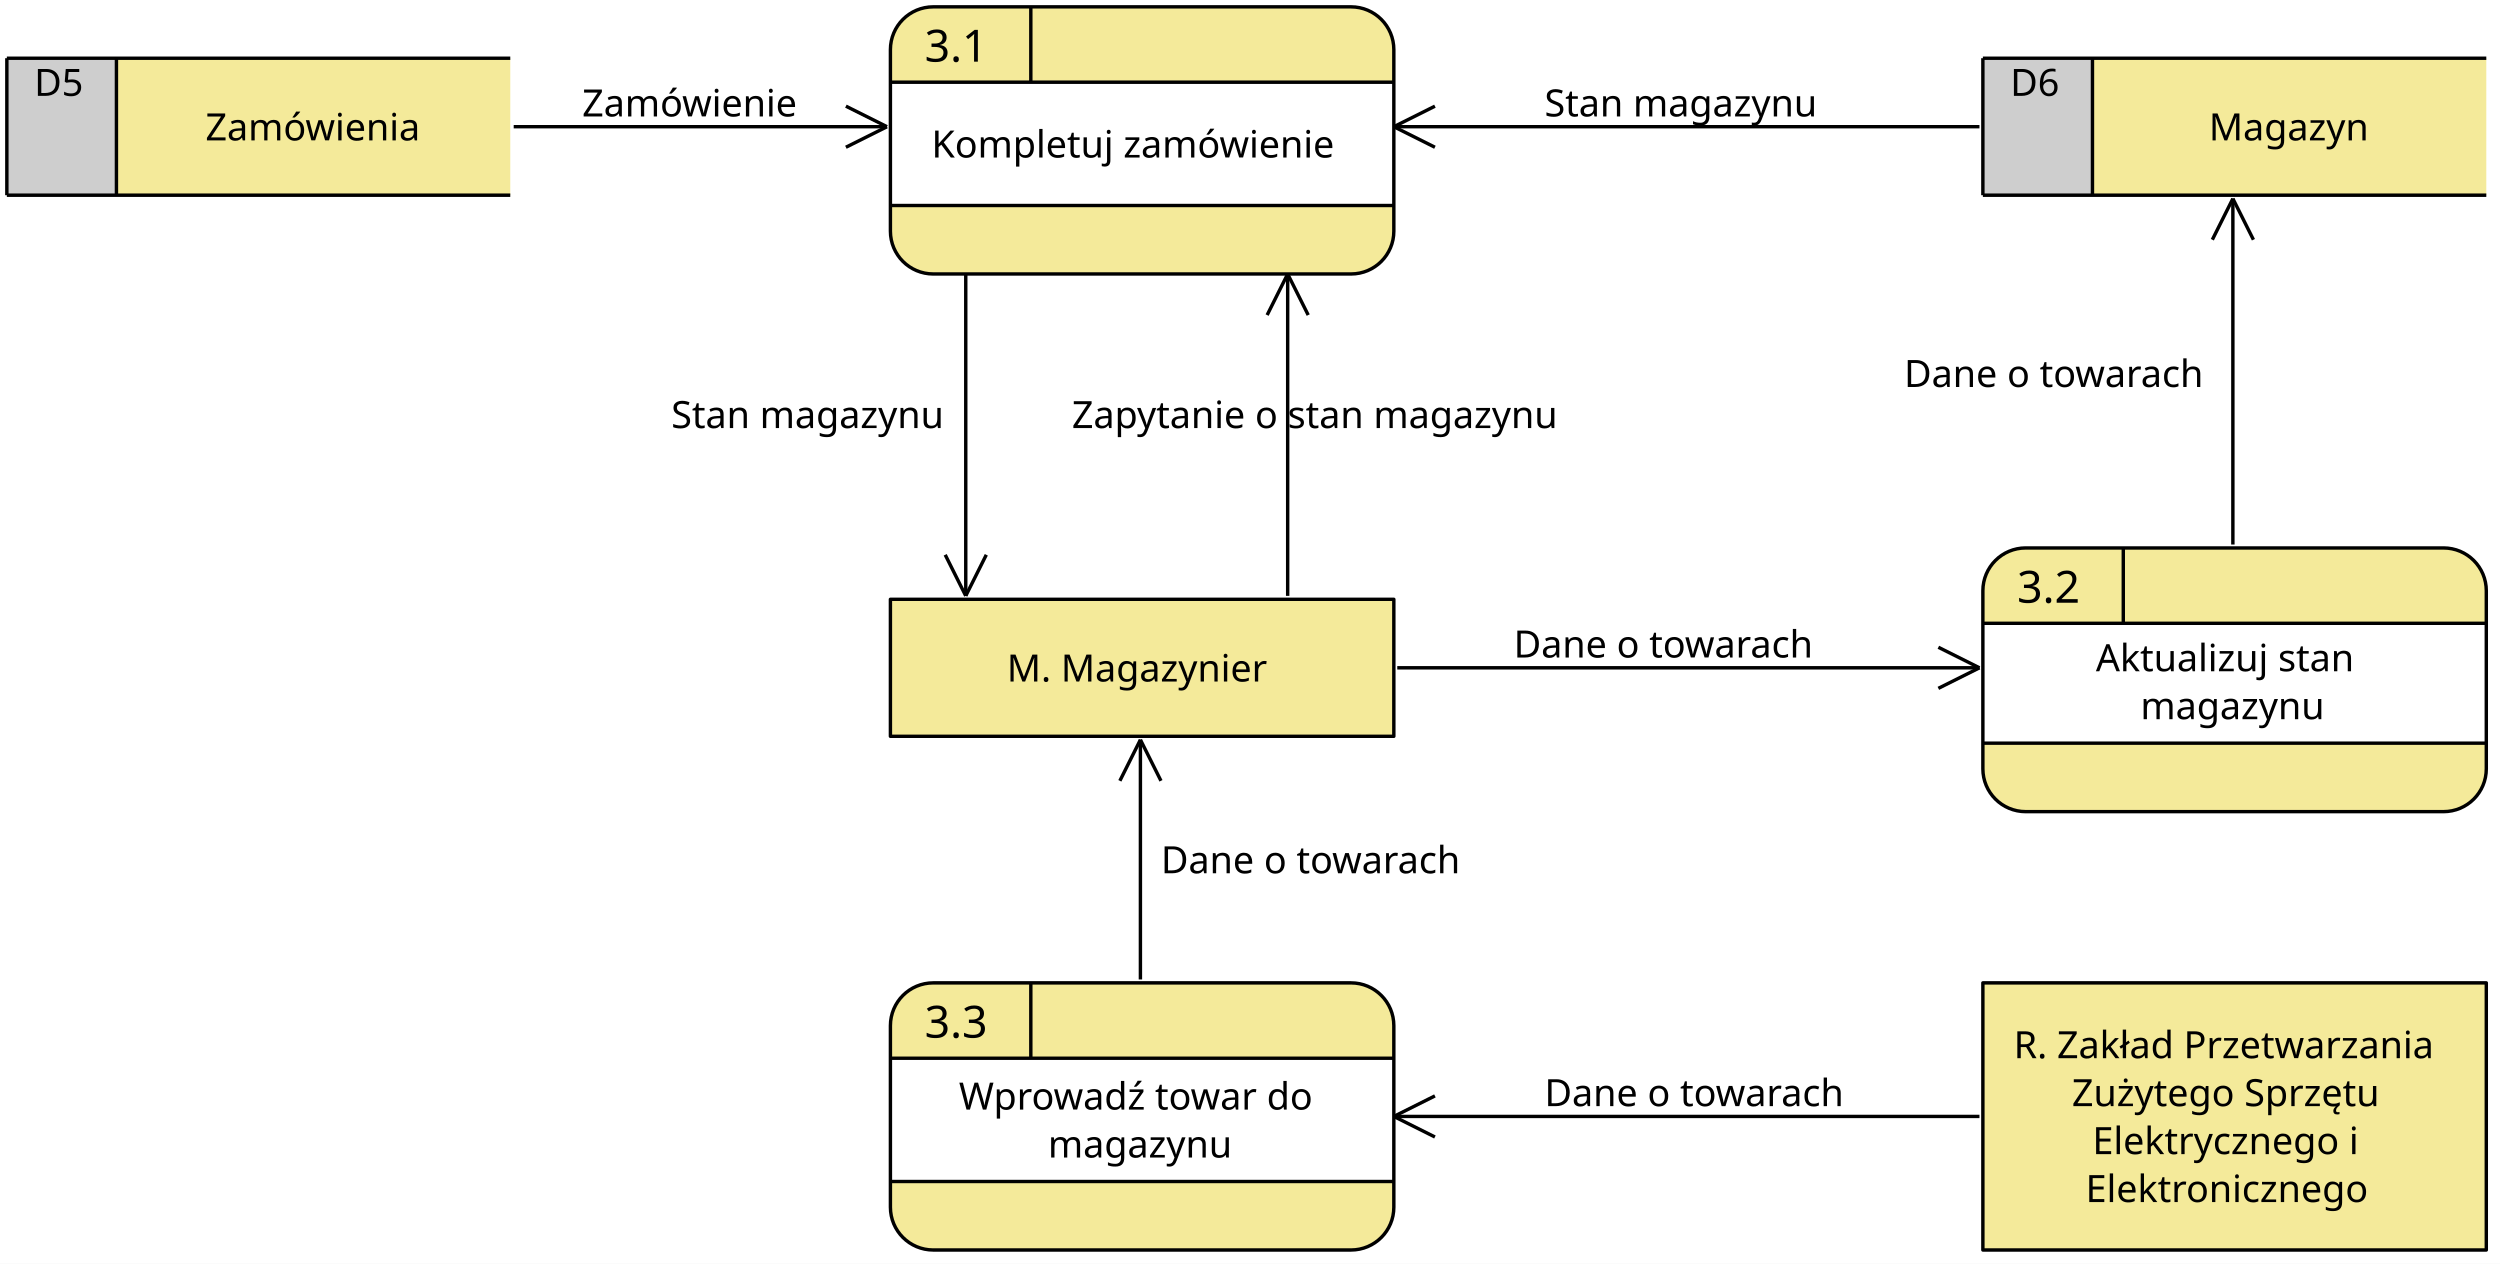
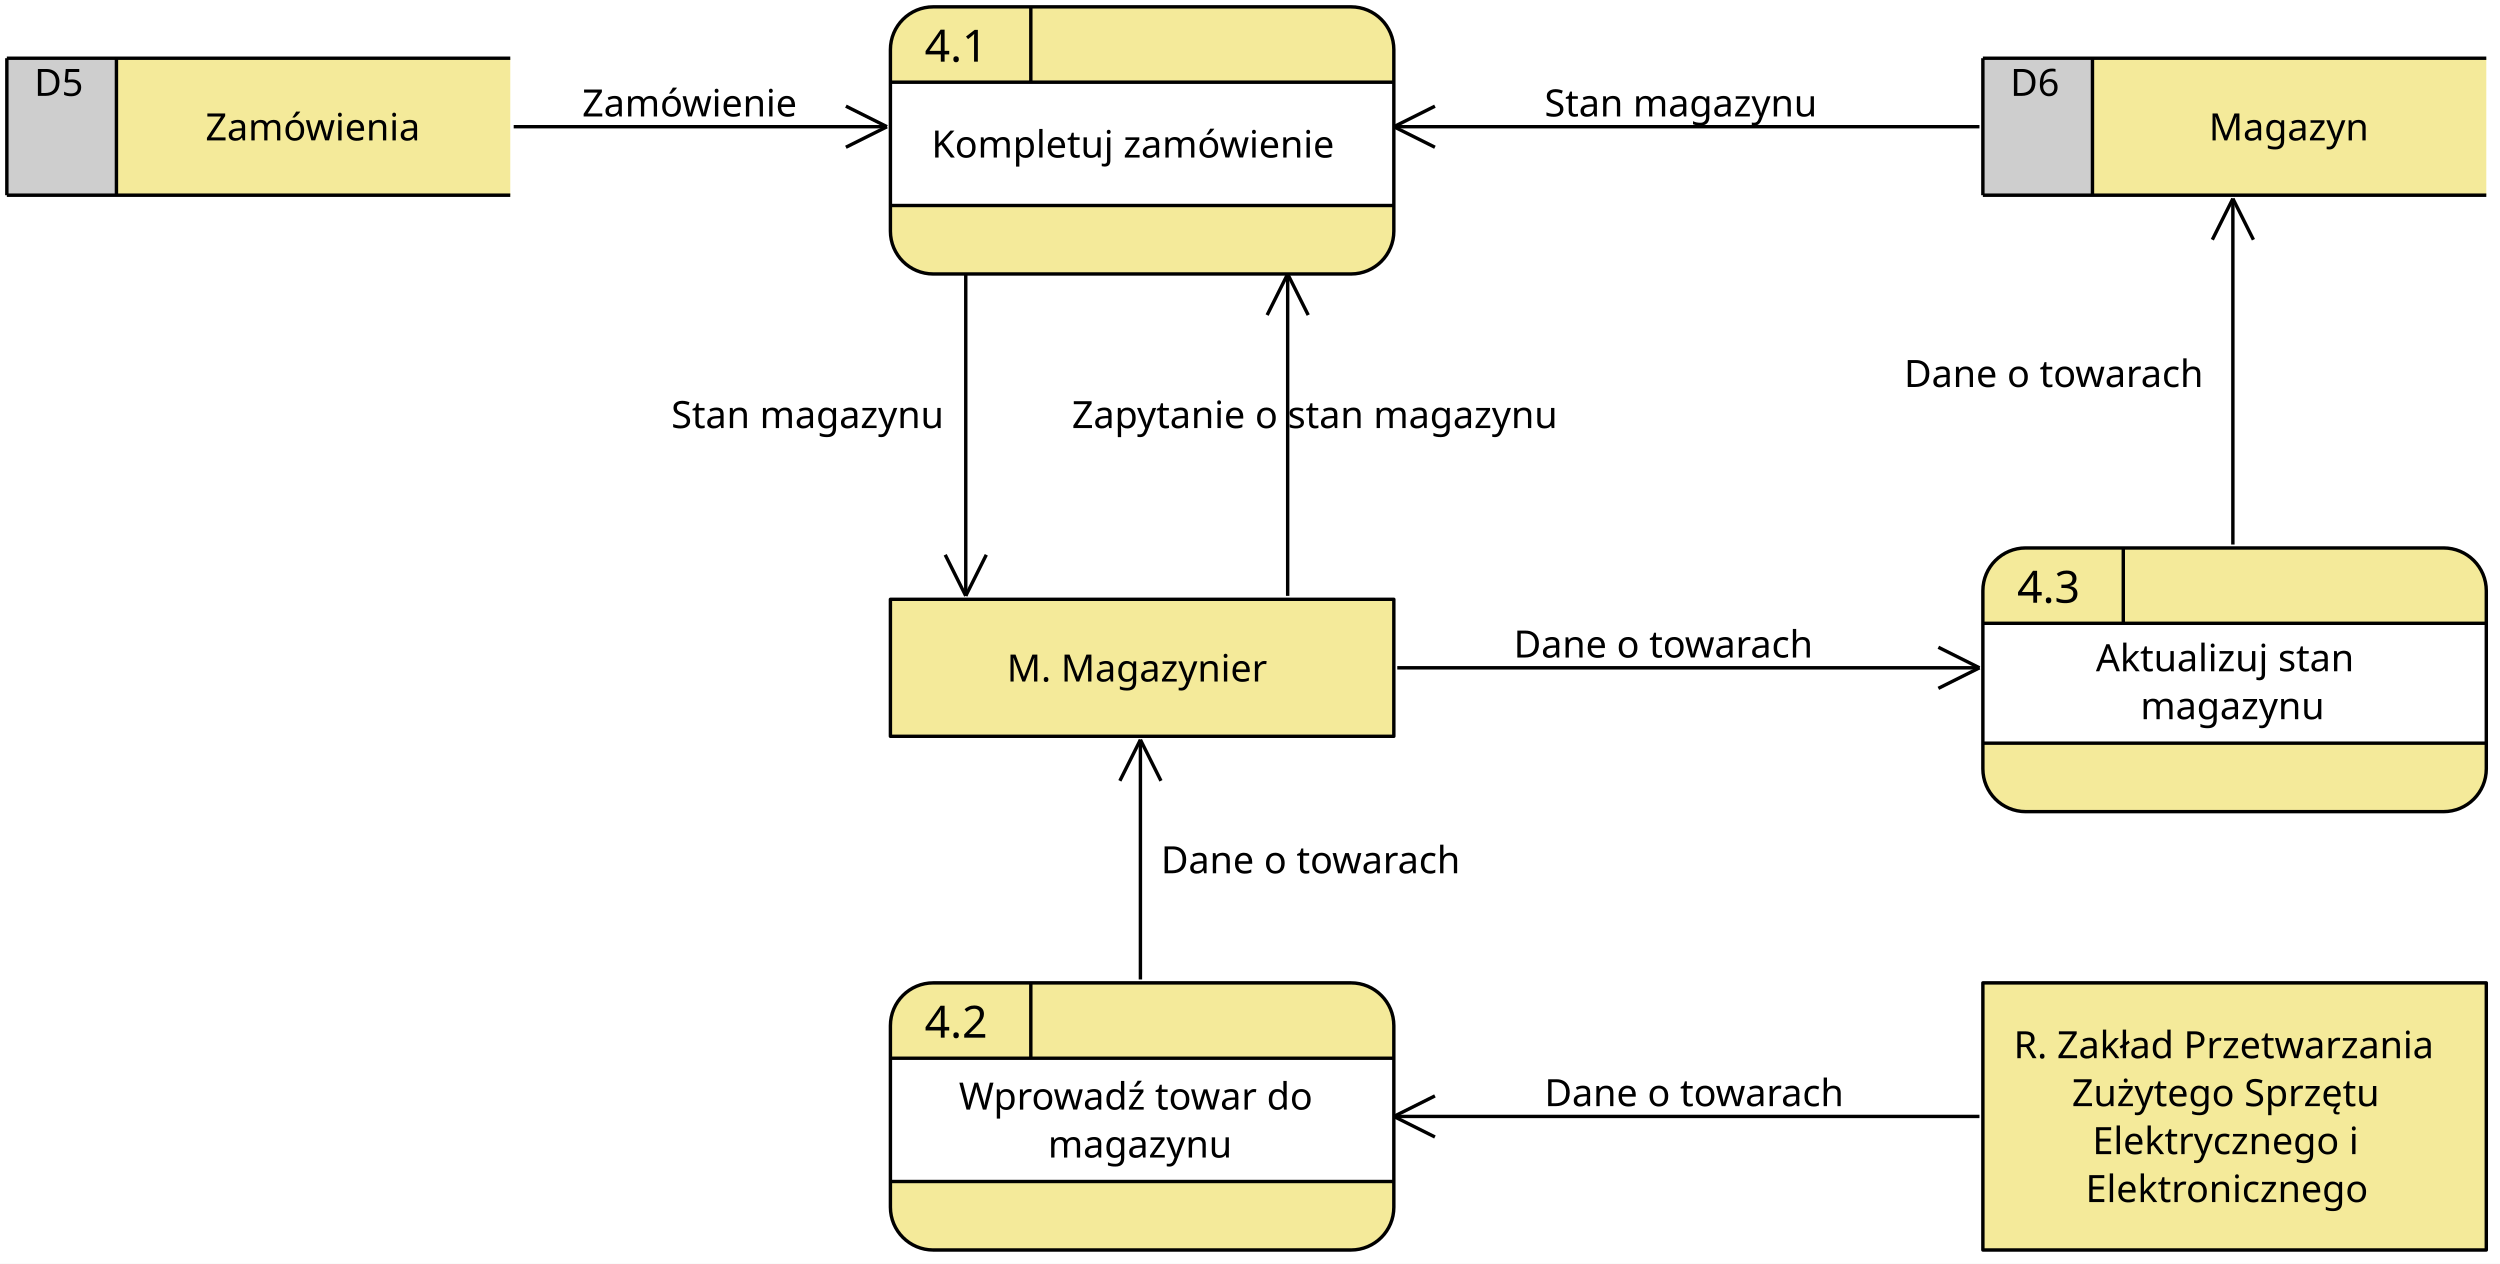
<svg xmlns="http://www.w3.org/2000/svg" fill-opacity="0" color-rendering="auto" color-interpolation="auto" text-rendering="auto" stroke="rgb(0,0,0)" stroke-linecap="square" width="730" stroke-miterlimit="10" shape-rendering="auto" stroke-opacity="0" fill="rgb(0,0,0)" stroke-dasharray="none" font-weight="normal" stroke-width="1" height="369" font-family="'Dialog'" font-style="normal" stroke-linejoin="miter" font-size="12" stroke-dashoffset="0" image-rendering="auto" id="svg2" version="1.1">
  <defs id="genericDefs">
    <defs id="defs1">
      <clipPath id="clipPath1" clipPathUnits="userSpaceOnUse">
        <path id="path9" d="M-7 -7 L158 -7 L158 51 L-7 51 L-7 -7 Z" />
      </clipPath>
      <clipPath id="clipPath2" clipPathUnits="userSpaceOnUse">
        <path id="path12" d="M0 0 L115 0 L115 40 L0 40 L0 0 Z" />
      </clipPath>
      <clipPath id="clipPath3" clipPathUnits="userSpaceOnUse">
        <path id="path15" d="M0 0 L32 0 L32 40 L0 40 L0 0 Z" />
      </clipPath>
      <clipPath id="clipPath4" clipPathUnits="userSpaceOnUse">
        <path id="path18" d="M0 0 L147 0 L147 40 L0 40 L0 0 Z" />
      </clipPath>
      <clipPath id="clipPath5" clipPathUnits="userSpaceOnUse">
        <path id="path21" d="M-7 -7 L158 -7 L158 89 L-7 89 L-7 -7 Z" />
      </clipPath>
      <clipPath id="clipPath6" clipPathUnits="userSpaceOnUse">
        <path id="path24" d="M0 0 L147 0 L147 36 L0 36 L0 0 Z" />
      </clipPath>
      <clipPath id="clipPath7" clipPathUnits="userSpaceOnUse">
        <path id="path27" d="M0 0 L106 0 L106 22 L0 22 L0 0 Z" />
      </clipPath>
      <clipPath id="clipPath8" clipPathUnits="userSpaceOnUse">
        <path id="path30" d="M0 0 L41 0 L41 22 L0 22 L0 0 Z" />
      </clipPath>
      <clipPath id="clipPath9" clipPathUnits="userSpaceOnUse">
        <path id="path33" d="M-7 -7 L158 -7 L158 88 L-7 88 L-7 -7 Z" />
      </clipPath>
      <clipPath id="clipPath10" clipPathUnits="userSpaceOnUse">
        <path id="path36" d="M0 0 L147 0 L147 35 L0 35 L0 0 Z" />
      </clipPath>
      <clipPath id="clipPath11" clipPathUnits="userSpaceOnUse">
        <path id="path39" d="M0 0 L147 0 L147 78 L0 78 L0 0 Z" />
      </clipPath>
      <clipPath id="clipPath12" clipPathUnits="userSpaceOnUse">
-         <path id="path42" d="M0 0 L275 0 L275 104 L0 104 L0 0 Z" />
+         <path id="path42" d="M0 0 L104 0 L104 174 L0 174 L0 0 Z" />
      </clipPath>
      <clipPath id="clipPath13" clipPathUnits="userSpaceOnUse">
-         <path id="path45" d="M0 0 L104 0 L104 198 L0 198 L0 0 Z" />
+         <path id="path45" d="M0 0 L275 0 L275 104 L0 104 L0 0 Z" />
      </clipPath>
      <clipPath id="clipPath14" clipPathUnits="userSpaceOnUse">
-         <path id="path48" d="M0 0 L104 0 L104 174 L0 174 L0 0 Z" />
+         <path id="path48" d="M0 0 L213 0 L213 104 L0 104 L0 0 Z" />
      </clipPath>
      <clipPath id="clipPath15" clipPathUnits="userSpaceOnUse">
-         <path id="path51" d="M0 0 L213 0 L213 104 L0 104 L0 0 Z" />
+         <path id="path51" d="M0 0 L104 0 L104 205 L0 205 L0 0 Z" />
      </clipPath>
      <clipPath id="clipPath16" clipPathUnits="userSpaceOnUse">
-         <path id="path54" d="M0 0 L104 0 L104 205 L0 205 L0 0 Z" />
+         <path id="path54" d="M0 0 L274 0 L274 104 L0 104 L0 0 Z" />
      </clipPath>
      <clipPath id="clipPath17" clipPathUnits="userSpaceOnUse">
-         <path id="path57" d="M0 0 L274 0 L274 104 L0 104 L0 0 Z" />
+         <path id="path57" d="M0 0 L104 0 L104 198 L0 198 L0 0 Z" />
      </clipPath>
      <clipPath id="clipPath18" clipPathUnits="userSpaceOnUse">
-         <path id="path60" d="M-114 -14 L228 -14 L228 28 L-114 28 L-114 -14 Z" />
+         <path id="path60" d="M-174 -14 L348 -14 L348 28 L-174 28 L-174 -14 Z" />
      </clipPath>
      <clipPath id="clipPath19" clipPathUnits="userSpaceOnUse">
-         <path id="path63" d="M-84 -14 L168 -14 L168 28 L-84 28 L-84 -14 Z" />
+         <path id="path63" d="M-106 -14 L212 -14 L212 28 L-106 28 L-106 -14 Z" />
      </clipPath>
      <clipPath id="clipPath20" clipPathUnits="userSpaceOnUse">
-         <path id="path66" d="M-110 -14 L220 -14 L220 28 L-110 28 L-110 -14 Z" />
+         <path id="path66" d="M-114 -14 L228 -14 L228 28 L-114 28 L-114 -14 Z" />
      </clipPath>
      <clipPath id="clipPath21" clipPathUnits="userSpaceOnUse">
-         <path id="path69" d="M-174 -14 L348 -14 L348 28 L-174 28 L-174 -14 Z" />
+         <path id="path69" d="M-84 -14 L168 -14 L168 28 L-84 28 L-84 -14 Z" />
      </clipPath>
      <clipPath id="clipPath22" clipPathUnits="userSpaceOnUse">
-         <path id="path72" d="M-106 -14 L212 -14 L212 28 L-106 28 L-106 -14 Z" />
+         <path id="path72" d="M-110 -14 L220 -14 L220 28 L-110 28 L-110 -14 Z" />
      </clipPath>
    </defs>
  </defs>
  <g style="fill:#ffffff;fill-opacity:1;stroke:#ffffff;stroke-opacity:1;text-rendering:geometricPrecision" id="g74">
    <rect style="stroke:none" id="rect76" y="0" height="369" width="730" x="0" />
  </g>
  <g style="font-size:11px;font-family:sans-serif;fill:#f4ea9a;fill-opacity:1;stroke:#f4ea9a;stroke-opacity:1;text-rendering:geometricPrecision" id="g78" transform="translate(579,17)" font-size="11">
    <rect style="stroke:none" id="rect80" clip-path="url(#clipPath1)" y="0" height="40" width="115" x="32" />
    <rect style="fill:#cecece;stroke:none" id="rect82" height="40" width="32" clip-path="url(#clipPath1)" y="0" x="0" />
  </g>
  <g style="font-size:11px;font-family:sans-serif;fill:#000000;fill-opacity:1;stroke:#000000;stroke-linecap:butt;stroke-linejoin:round;stroke-miterlimit:0;stroke-opacity:1;text-rendering:geometricPrecision" id="g84" stroke-miterlimit="0" transform="translate(579,17)" font-size="11">
    <line style="fill:none" id="line86" y1="0" x2="147" clip-path="url(#clipPath1)" x1="0" y2="0" />
    <line style="fill:none" id="line88" y1="0" x2="0" clip-path="url(#clipPath1)" x1="0" y2="40" />
    <line style="fill:none" id="line90" y1="40" x2="147" clip-path="url(#clipPath1)" x1="0" y2="40" />
    <line style="fill:none" id="line92" y1="0" x2="32" clip-path="url(#clipPath1)" x1="32" y2="40" />
  </g>
  <g style="font-size:11px;font-family:sans-serif;fill:#000000;fill-opacity:1;stroke:#000000;stroke-opacity:1;text-rendering:geometricPrecision" id="g94" transform="translate(611,17)" font-size="11">
    <text style="stroke:none" id="text96" clip-path="url(#clipPath2)" y="24" xml:space="preserve" x="34">Magazyn</text>
  </g>
  <g style="font-size:11px;font-family:sans-serif;fill:#000000;fill-opacity:1;stroke:#000000;stroke-opacity:1;text-rendering:geometricPrecision" id="g98" transform="translate(579,17)" font-size="11">
    <text style="stroke:none" id="text100" clip-path="url(#clipPath3)" y="11" xml:space="preserve" x="8">D6</text>
  </g>
  <g style="font-size:11px;font-family:sans-serif;fill:#f4ea9a;fill-opacity:1;stroke:#f4ea9a;stroke-opacity:1;text-rendering:geometricPrecision" id="g102" transform="translate(260,175)" font-size="11">
    <rect style="stroke:none" id="rect104" clip-path="url(#clipPath1)" y="0" height="40" width="147" x="0" />
  </g>
  <g style="font-size:11px;font-family:sans-serif;fill:#000000;fill-opacity:1;stroke:#000000;stroke-linecap:butt;stroke-linejoin:round;stroke-miterlimit:0;stroke-opacity:1;text-rendering:geometricPrecision" id="g106" stroke-miterlimit="0" transform="translate(260,175)" font-size="11">
    <rect style="fill:none" id="rect108" clip-path="url(#clipPath1)" y="0" height="40" width="147" x="0" />
  </g>
  <g style="font-size:11px;font-family:sans-serif;fill:#000000;fill-opacity:1;stroke:#000000;stroke-opacity:1;text-rendering:geometricPrecision" id="g110" transform="translate(260,175)" font-size="11">
    <text style="stroke:none" id="text112" clip-path="url(#clipPath4)" y="24" xml:space="preserve" x="34">M. Magazynier</text>
  </g>
  <g style="font-size:11px;font-family:sans-serif;fill:#f4ea9a;fill-opacity:1;stroke:#f4ea9a;stroke-opacity:1;text-rendering:geometricPrecision" id="g114" transform="translate(260,2)" font-size="11">
    <rect style="stroke:none" id="rect116" height="78" ry="12.5" rx="12.5" width="147" clip-path="url(#clipPath5)" y="0" x="0" />
    <rect style="fill:#ffffff;stroke:none" id="rect118" height="36" width="147" clip-path="url(#clipPath5)" y="22" x="0" />
  </g>
  <g style="font-size:11px;font-family:sans-serif;fill:#000000;fill-opacity:1;stroke:#000000;stroke-linecap:butt;stroke-linejoin:round;stroke-miterlimit:0;stroke-opacity:1;text-rendering:geometricPrecision" id="g120" stroke-miterlimit="0" transform="translate(260,2)" font-size="11">
    <rect style="fill:none" id="rect122" height="78" ry="12.5" rx="12.5" width="147" clip-path="url(#clipPath5)" y="0" x="0" />
    <line style="fill:none" id="line124" y1="0" x2="41" clip-path="url(#clipPath5)" x1="41" y2="22" />
    <line style="fill:none" id="line126" y1="22" x2="147" clip-path="url(#clipPath5)" x1="0" y2="22" />
    <line style="fill:none" id="line128" y1="58" x2="147" clip-path="url(#clipPath5)" x1="0" y2="58" />
  </g>
  <g style="font-size:11px;font-family:sans-serif;fill:#000000;fill-opacity:1;stroke:#000000;stroke-opacity:1;text-rendering:geometricPrecision" id="g130" transform="translate(260,24)" font-size="11">
    <text style="stroke:none" id="text132" clip-path="url(#clipPath6)" y="22" xml:space="preserve" x="12">Kompletuj zamówienie</text>
  </g>
  <g style="font-size:13px;font-family:'Lucida Grande';fill:#000000;fill-opacity:1;stroke:#000000;stroke-opacity:1;text-rendering:geometricPrecision" id="g134" transform="translate(260,2)" font-size="13">
-     <text style="stroke:none" id="text136" clip-path="url(#clipPath8)" y="16" xml:space="preserve" x="10">3.1</text>
-   </g>
-   <g style="font-size:11px;font-family:sans-serif;fill:#f4ea9a;fill-opacity:1;stroke:#f4ea9a;stroke-opacity:1;text-rendering:geometricPrecision" id="g138" transform="translate(2,17)" font-size="11">
-     <rect style="stroke:none" id="rect140" clip-path="url(#clipPath1)" y="0" height="40" width="115" x="32" />
-     <rect style="fill:#cecece;stroke:none" id="rect142" height="40" width="32" clip-path="url(#clipPath1)" y="0" x="0" />
-   </g>
-   <g style="font-size:11px;font-family:sans-serif;fill:#000000;fill-opacity:1;stroke:#000000;stroke-linecap:butt;stroke-linejoin:round;stroke-miterlimit:0;stroke-opacity:1;text-rendering:geometricPrecision" id="g144" stroke-miterlimit="0" transform="translate(2,17)" font-size="11">
-     <line style="fill:none" id="line146" y1="0" x2="147" clip-path="url(#clipPath1)" x1="0" y2="0" />
-     <line style="fill:none" id="line148" y1="0" x2="0" clip-path="url(#clipPath1)" x1="0" y2="40" />
-     <line style="fill:none" id="line150" y1="40" x2="147" clip-path="url(#clipPath1)" x1="0" y2="40" />
-     <line style="fill:none" id="line152" y1="0" x2="32" clip-path="url(#clipPath1)" x1="32" y2="40" />
-   </g>
-   <g style="font-size:11px;font-family:sans-serif;fill:#000000;fill-opacity:1;stroke:#000000;stroke-opacity:1;text-rendering:geometricPrecision" id="g154" transform="translate(34,17)" font-size="11">
-     <text style="stroke:none" id="text156" clip-path="url(#clipPath2)" y="24" xml:space="preserve" x="26">Zamówienia</text>
-   </g>
-   <g style="font-size:11px;font-family:sans-serif;fill:#000000;fill-opacity:1;stroke:#000000;stroke-opacity:1;text-rendering:geometricPrecision" id="g158" transform="translate(2,17)" font-size="11">
-     <text style="stroke:none" id="text160" clip-path="url(#clipPath3)" y="11" xml:space="preserve" x="8">D5</text>
-   </g>
-   <g style="font-size:11px;font-family:sans-serif;fill:#f4ea9a;fill-opacity:1;stroke:#f4ea9a;stroke-opacity:1;text-rendering:geometricPrecision" id="g162" transform="translate(579,160)" font-size="11">
-     <rect style="stroke:none" id="rect164" height="77" ry="12.5" rx="12.5" width="147" clip-path="url(#clipPath9)" y="0" x="0" />
-     <rect style="fill:#ffffff;stroke:none" id="rect166" height="35" width="147" clip-path="url(#clipPath9)" y="22" x="0" />
-   </g>
-   <g style="font-size:11px;font-family:sans-serif;fill:#000000;fill-opacity:1;stroke:#000000;stroke-linecap:butt;stroke-linejoin:round;stroke-miterlimit:0;stroke-opacity:1;text-rendering:geometricPrecision" id="g168" stroke-miterlimit="0" transform="translate(579,160)" font-size="11">
-     <rect style="fill:none" id="rect170" height="77" ry="12.5" rx="12.5" width="147" clip-path="url(#clipPath9)" y="0" x="0" />
-     <line style="fill:none" id="line172" y1="0" x2="41" clip-path="url(#clipPath9)" x1="41" y2="22" />
-     <line style="fill:none" id="line174" y1="22" x2="147" clip-path="url(#clipPath9)" x1="0" y2="22" />
-     <line style="fill:none" id="line176" y1="57" x2="147" clip-path="url(#clipPath9)" x1="0" y2="57" />
-   </g>
-   <g style="font-size:11px;font-family:sans-serif;fill:#000000;fill-opacity:1;stroke:#000000;stroke-opacity:1;text-rendering:geometricPrecision" id="g178" transform="translate(579,182)" font-size="11">
-     <text style="stroke:none" id="text180" clip-path="url(#clipPath10)" y="14" xml:space="preserve" x="33">Aktualizuj stan</text>
-     <text style="stroke:none" id="text182" clip-path="url(#clipPath10)" y="28" xml:space="preserve" x="46">magazynu</text>
-   </g>
-   <g style="font-size:13px;font-family:'Lucida Grande';fill:#000000;fill-opacity:1;stroke:#000000;stroke-opacity:1;text-rendering:geometricPrecision" id="g184" transform="translate(579,160)" font-size="13">
-     <text style="stroke:none" id="text186" clip-path="url(#clipPath8)" y="16" xml:space="preserve" x="10">3.2</text>
+     <text style="stroke:none" id="text136" clip-path="url(#clipPath8)" y="16" xml:space="preserve" x="10">4.1</text>
+   </g>
+   <g style="font-size:11px;font-family:sans-serif;fill:#f4ea9a;fill-opacity:1;stroke:#f4ea9a;stroke-opacity:1;text-rendering:geometricPrecision" id="g138" transform="translate(579,160)" font-size="11">
+     <rect style="stroke:none" id="rect140" height="77" ry="12.5" rx="12.5" width="147" clip-path="url(#clipPath9)" y="0" x="0" />
+     <rect style="fill:#ffffff;stroke:none" id="rect142" height="35" width="147" clip-path="url(#clipPath9)" y="22" x="0" />
+   </g>
+   <g style="font-size:11px;font-family:sans-serif;fill:#000000;fill-opacity:1;stroke:#000000;stroke-linecap:butt;stroke-linejoin:round;stroke-miterlimit:0;stroke-opacity:1;text-rendering:geometricPrecision" id="g144" stroke-miterlimit="0" transform="translate(579,160)" font-size="11">
+     <rect style="fill:none" id="rect146" height="77" ry="12.5" rx="12.5" width="147" clip-path="url(#clipPath9)" y="0" x="0" />
+     <line style="fill:none" id="line148" y1="0" x2="41" clip-path="url(#clipPath9)" x1="41" y2="22" />
+     <line style="fill:none" id="line150" y1="22" x2="147" clip-path="url(#clipPath9)" x1="0" y2="22" />
+     <line style="fill:none" id="line152" y1="57" x2="147" clip-path="url(#clipPath9)" x1="0" y2="57" />
+   </g>
+   <g style="font-size:11px;font-family:sans-serif;fill:#000000;fill-opacity:1;stroke:#000000;stroke-opacity:1;text-rendering:geometricPrecision" id="g154" transform="translate(579,182)" font-size="11">
+     <text style="stroke:none" id="text156" clip-path="url(#clipPath10)" y="14" xml:space="preserve" x="33">Aktualizuj stan</text>
+     <text style="stroke:none" id="text158" clip-path="url(#clipPath10)" y="28" xml:space="preserve" x="46">magazynu</text>
+   </g>
+   <g style="font-size:13px;font-family:'Lucida Grande';fill:#000000;fill-opacity:1;stroke:#000000;stroke-opacity:1;text-rendering:geometricPrecision" id="g160" transform="translate(579,160)" font-size="13">
+     <text style="stroke:none" id="text162" clip-path="url(#clipPath8)" y="16" xml:space="preserve" x="10">4.3</text>
+   </g>
+   <g style="font-size:11px;font-family:sans-serif;fill:#f4ea9a;fill-opacity:1;stroke:#f4ea9a;stroke-opacity:1;text-rendering:geometricPrecision" id="g164" transform="translate(2,17)" font-size="11">
+     <rect style="stroke:none" id="rect166" clip-path="url(#clipPath1)" y="0" height="40" width="115" x="32" />
+     <rect style="fill:#cecece;stroke:none" id="rect168" height="40" width="32" clip-path="url(#clipPath1)" y="0" x="0" />
+   </g>
+   <g style="font-size:11px;font-family:sans-serif;fill:#000000;fill-opacity:1;stroke:#000000;stroke-linecap:butt;stroke-linejoin:round;stroke-miterlimit:0;stroke-opacity:1;text-rendering:geometricPrecision" id="g170" stroke-miterlimit="0" transform="translate(2,17)" font-size="11">
+     <line style="fill:none" id="line172" y1="0" x2="147" clip-path="url(#clipPath1)" x1="0" y2="0" />
+     <line style="fill:none" id="line174" y1="0" x2="0" clip-path="url(#clipPath1)" x1="0" y2="40" />
+     <line style="fill:none" id="line176" y1="40" x2="147" clip-path="url(#clipPath1)" x1="0" y2="40" />
+     <line style="fill:none" id="line178" y1="0" x2="32" clip-path="url(#clipPath1)" x1="32" y2="40" />
+   </g>
+   <g style="font-size:11px;font-family:sans-serif;fill:#000000;fill-opacity:1;stroke:#000000;stroke-opacity:1;text-rendering:geometricPrecision" id="g180" transform="translate(34,17)" font-size="11">
+     <text style="stroke:none" id="text182" clip-path="url(#clipPath2)" y="24" xml:space="preserve" x="26">Zamówienia</text>
+   </g>
+   <g style="font-size:11px;font-family:sans-serif;fill:#000000;fill-opacity:1;stroke:#000000;stroke-opacity:1;text-rendering:geometricPrecision" id="g184" transform="translate(2,17)" font-size="11">
+     <text style="stroke:none" id="text186" clip-path="url(#clipPath3)" y="11" xml:space="preserve" x="8">D5</text>
  </g>
  <g style="font-size:11px;font-family:sans-serif;fill:#f4ea9a;fill-opacity:1;stroke:#f4ea9a;stroke-opacity:1;text-rendering:geometricPrecision" id="g188" transform="translate(260,287)" font-size="11">
    <rect style="stroke:none" id="rect190" height="78" ry="12.5" rx="12.5" width="147" clip-path="url(#clipPath5)" y="0" x="0" />
    <rect style="fill:#ffffff;stroke:none" id="rect192" height="36" width="147" clip-path="url(#clipPath5)" y="22" x="0" />
  </g>
  <g style="font-size:11px;font-family:sans-serif;fill:#000000;fill-opacity:1;stroke:#000000;stroke-linecap:butt;stroke-linejoin:round;stroke-miterlimit:0;stroke-opacity:1;text-rendering:geometricPrecision" id="g194" stroke-miterlimit="0" transform="translate(260,287)" font-size="11">
    <rect style="fill:none" id="rect196" height="78" ry="12.5" rx="12.5" width="147" clip-path="url(#clipPath5)" y="0" x="0" />
    <line style="fill:none" id="line198" y1="0" x2="41" clip-path="url(#clipPath5)" x1="41" y2="22" />
    <line style="fill:none" id="line200" y1="22" x2="147" clip-path="url(#clipPath5)" x1="0" y2="22" />
    <line style="fill:none" id="line202" y1="58" x2="147" clip-path="url(#clipPath5)" x1="0" y2="58" />
  </g>
  <g style="font-size:11px;font-family:sans-serif;fill:#000000;fill-opacity:1;stroke:#000000;stroke-opacity:1;text-rendering:geometricPrecision" id="g204" transform="translate(260,309)" font-size="11">
    <text style="stroke:none" id="text206" clip-path="url(#clipPath6)" y="15" xml:space="preserve" x="20">Wprowadź towar do</text>
    <text style="stroke:none" id="text208" clip-path="url(#clipPath6)" y="29" xml:space="preserve" x="46">magazynu</text>
  </g>
  <g style="font-size:13px;font-family:'Lucida Grande';fill:#000000;fill-opacity:1;stroke:#000000;stroke-opacity:1;text-rendering:geometricPrecision" id="g210" transform="translate(260,287)" font-size="13">
-     <text style="stroke:none" id="text212" clip-path="url(#clipPath8)" y="16" xml:space="preserve" x="10">3.3</text>
+     <text style="stroke:none" id="text212" clip-path="url(#clipPath8)" y="16" xml:space="preserve" x="10">4.2</text>
  </g>
  <g style="font-size:11px;font-family:sans-serif;fill:#f4ea9a;fill-opacity:1;stroke:#f4ea9a;stroke-opacity:1;text-rendering:geometricPrecision" id="g214" transform="translate(579,287)" font-size="11">
    <rect style="stroke:none" id="rect216" clip-path="url(#clipPath5)" y="0" height="78" width="147" x="0" />
  </g>
  <g style="font-size:11px;font-family:sans-serif;fill:#000000;fill-opacity:1;stroke:#000000;stroke-linecap:butt;stroke-linejoin:round;stroke-miterlimit:0;stroke-opacity:1;text-rendering:geometricPrecision" id="g218" stroke-miterlimit="0" transform="translate(579,287)" font-size="11">
    <rect style="fill:none" id="rect220" clip-path="url(#clipPath5)" y="0" height="78" width="147" x="0" />
  </g>
  <g style="font-size:11px;font-family:sans-serif;fill:#000000;fill-opacity:1;stroke:#000000;stroke-opacity:1;text-rendering:geometricPrecision" id="g222" transform="translate(579,287)" font-size="11">
    <text style="stroke:none" id="text224" clip-path="url(#clipPath11)" y="22" xml:space="preserve" x="9">R. Zakład Przetwarzania</text>
    <text style="stroke:none" id="text226" clip-path="url(#clipPath11)" y="36" xml:space="preserve" x="26">Zużytego Sprzętu</text>
    <text style="stroke:none" id="text228" clip-path="url(#clipPath11)" y="50" xml:space="preserve" x="32">Elektrycznego i</text>
    <text style="stroke:none" id="text230" clip-path="url(#clipPath11)" y="64" xml:space="preserve" x="30">Elektronicznego</text>
  </g>
-   <g style="font-size:11px;font-family:sans-serif;fill:#000000;fill-opacity:1;stroke:#000000;stroke-linecap:butt;stroke-linejoin:round;stroke-opacity:1;text-rendering:geometricPrecision" id="g232" transform="translate(357,-13)" font-size="11">
-     <line style="fill:none" id="line234" y1="50" x2="50" clip-path="url(#clipPath12)" x1="221" y2="50" />
-     <line style="fill:none" id="line236" y1="50" x2="62" clip-path="url(#clipPath12)" x1="50" y2="56" />
-     <line style="fill:none" id="line238" y1="50" x2="62" clip-path="url(#clipPath12)" x1="50" y2="44" />
-   </g>
-   <g style="font-size:11px;font-family:sans-serif;fill:#000000;fill-opacity:1;stroke:#000000;stroke-linecap:butt;stroke-linejoin:round;stroke-opacity:1;text-rendering:geometricPrecision" id="g240" transform="translate(232,30)" font-size="11">
-     <line style="fill:none" id="line242" y1="50" x2="50" clip-path="url(#clipPath13)" x1="50" y2="144" />
-     <line style="fill:none" id="line244" y1="144" x2="56" clip-path="url(#clipPath13)" x1="50" y2="132" />
-     <line style="fill:none" id="line246" y1="144" x2="44" clip-path="url(#clipPath13)" x1="50" y2="132" />
-   </g>
-   <g style="font-size:11px;font-family:sans-serif;fill:#000000;fill-opacity:1;stroke:#000000;stroke-linecap:butt;stroke-linejoin:round;stroke-opacity:1;text-rendering:geometricPrecision" id="g248" transform="translate(326,30)" font-size="11">
-     <line style="fill:none" id="line250" y1="144" x2="50" clip-path="url(#clipPath13)" x1="50" y2="50" />
-     <line style="fill:none" id="line252" y1="50" x2="44" clip-path="url(#clipPath13)" x1="50" y2="62" />
-     <line style="fill:none" id="line254" y1="50" x2="56" clip-path="url(#clipPath13)" x1="50" y2="62" />
-   </g>
-   <g style="font-size:11px;font-family:sans-serif;fill:#000000;fill-opacity:1;stroke:#000000;stroke-linecap:butt;stroke-linejoin:round;stroke-opacity:1;text-rendering:geometricPrecision" id="g256" transform="translate(283,166)" font-size="11">
-     <line style="fill:none" id="line258" y1="120" x2="50" clip-path="url(#clipPath14)" x1="50" y2="50" />
-     <line style="fill:none" id="line260" y1="50" x2="44" clip-path="url(#clipPath14)" x1="50" y2="62" />
-     <line style="fill:none" id="line262" y1="50" x2="56" clip-path="url(#clipPath14)" x1="50" y2="62" />
-   </g>
-   <g style="font-size:11px;font-family:sans-serif;fill:#000000;fill-opacity:1;stroke:#000000;stroke-linecap:butt;stroke-linejoin:round;stroke-opacity:1;text-rendering:geometricPrecision" id="g264" transform="translate(357,276)" font-size="11">
-     <line style="fill:none" id="line266" y1="50" x2="50" clip-path="url(#clipPath12)" x1="221" y2="50" />
-     <line style="fill:none" id="line268" y1="50" x2="62" clip-path="url(#clipPath12)" x1="50" y2="56" />
-     <line style="fill:none" id="line270" y1="50" x2="62" clip-path="url(#clipPath12)" x1="50" y2="44" />
-   </g>
-   <g style="font-size:11px;font-family:sans-serif;fill:#000000;fill-opacity:1;stroke:#000000;stroke-linecap:butt;stroke-linejoin:round;stroke-opacity:1;text-rendering:geometricPrecision" id="g272" transform="translate(100,-13)" font-size="11">
-     <line style="fill:none" id="line274" y1="50" x2="159" clip-path="url(#clipPath15)" x1="50" y2="50" />
-     <line style="fill:none" id="line276" y1="50" x2="147" clip-path="url(#clipPath15)" x1="159" y2="44" />
-     <line style="fill:none" id="line278" y1="50" x2="147" clip-path="url(#clipPath15)" x1="159" y2="56" />
-   </g>
-   <g style="font-size:11px;font-family:sans-serif;fill:#000000;fill-opacity:1;stroke:#000000;stroke-linecap:butt;stroke-linejoin:round;stroke-opacity:1;text-rendering:geometricPrecision" id="g280" transform="translate(602,8)" font-size="11">
-     <line style="fill:none" id="line282" y1="151" x2="50" clip-path="url(#clipPath16)" x1="50" y2="50" />
-     <line style="fill:none" id="line284" y1="50" x2="44" clip-path="url(#clipPath16)" x1="50" y2="62" />
-     <line style="fill:none" id="line286" y1="50" x2="56" clip-path="url(#clipPath16)" x1="50" y2="62" />
-   </g>
-   <g style="font-size:11px;font-family:sans-serif;fill:#000000;fill-opacity:1;stroke:#000000;stroke-linecap:butt;stroke-linejoin:round;stroke-opacity:1;text-rendering:geometricPrecision" id="g288" transform="translate(358,145)" font-size="11">
-     <line style="fill:none" id="line290" y1="50" x2="220" clip-path="url(#clipPath17)" x1="50" y2="50" />
-     <line style="fill:none" id="line292" y1="50" x2="208" clip-path="url(#clipPath17)" x1="220" y2="44" />
-     <line style="fill:none" id="line294" y1="50" x2="208" clip-path="url(#clipPath17)" x1="220" y2="56" />
-   </g>
-   <g style="font-size:11px;font-family:sans-serif;fill:#000000;fill-opacity:1;stroke:#000000;stroke-opacity:1;text-rendering:geometricPrecision" id="g296" transform="translate(431,181)" font-size="11">
-     <text style="stroke:none" id="text298" clip-path="url(#clipPath18)" y="11" xml:space="preserve" x="11">Dane o towarach</text>
-   </g>
-   <g style="font-size:11px;font-family:sans-serif;fill:#000000;fill-opacity:1;stroke:#000000;stroke-opacity:1;text-rendering:geometricPrecision" id="g300" transform="translate(545,102)" font-size="11">
-     <text style="stroke:none" id="text302" clip-path="url(#clipPath18)" y="11" xml:space="preserve" x="11">Dane o towarach</text>
-   </g>
-   <g style="font-size:11px;font-family:sans-serif;fill:#000000;fill-opacity:1;stroke:#000000;stroke-opacity:1;text-rendering:geometricPrecision" id="g304" transform="translate(160,23)" font-size="11">
-     <text style="stroke:none" id="text306" clip-path="url(#clipPath19)" y="11" xml:space="preserve" x="10">Zamówienie</text>
-   </g>
-   <g style="font-size:11px;font-family:sans-serif;fill:#000000;fill-opacity:1;stroke:#000000;stroke-opacity:1;text-rendering:geometricPrecision" id="g308" transform="translate(442,312)" font-size="11">
-     <text style="stroke:none" id="text310" clip-path="url(#clipPath20)" y="11" xml:space="preserve" x="9">Dane o towarach</text>
-   </g>
-   <g style="font-size:11px;font-family:sans-serif;fill:#000000;fill-opacity:1;stroke:#000000;stroke-opacity:1;text-rendering:geometricPrecision" id="g312" transform="translate(330,244)" font-size="11">
-     <text style="stroke:none" id="text314" clip-path="url(#clipPath20)" y="11" xml:space="preserve" x="9">Dane o towarach</text>
-   </g>
-   <g style="font-size:11px;font-family:sans-serif;fill:#000000;fill-opacity:1;stroke:#000000;stroke-opacity:1;text-rendering:geometricPrecision" id="g316" transform="translate(300,114)" font-size="11">
-     <text style="stroke:none" id="text318" clip-path="url(#clipPath21)" y="11" xml:space="preserve" x="13">Zapytanie o stan magazynu</text>
-   </g>
-   <g style="font-size:11px;font-family:sans-serif;fill:#000000;fill-opacity:1;stroke:#000000;stroke-opacity:1;text-rendering:geometricPrecision" id="g320" transform="translate(185,114)" font-size="11">
-     <text style="stroke:none" id="text322" clip-path="url(#clipPath22)" y="11" xml:space="preserve" x="11">Stan magazynu</text>
-   </g>
-   <g style="font-size:11px;font-family:sans-serif;fill:#000000;fill-opacity:1;stroke:#000000;stroke-opacity:1;text-rendering:geometricPrecision" id="g324" transform="translate(440,23)" font-size="11">
-     <text style="stroke:none" id="text326" clip-path="url(#clipPath22)" y="11" xml:space="preserve" x="11">Stan magazynu</text>
+   <g style="font-size:11px;font-family:sans-serif;fill:#000000;fill-opacity:1;stroke:#000000;stroke-linecap:butt;stroke-linejoin:round;stroke-opacity:1;text-rendering:geometricPrecision" id="g232" transform="translate(283,166)" font-size="11">
+     <line style="fill:none" id="line234" y1="120" x2="50" clip-path="url(#clipPath12)" x1="50" y2="50" />
+     <line style="fill:none" id="line236" y1="50" x2="44" clip-path="url(#clipPath12)" x1="50" y2="62" />
+     <line style="fill:none" id="line238" y1="50" x2="56" clip-path="url(#clipPath12)" x1="50" y2="62" />
+   </g>
+   <g style="font-size:11px;font-family:sans-serif;fill:#000000;fill-opacity:1;stroke:#000000;stroke-linecap:butt;stroke-linejoin:round;stroke-opacity:1;text-rendering:geometricPrecision" id="g240" transform="translate(357,276)" font-size="11">
+     <line style="fill:none" id="line242" y1="50" x2="50" clip-path="url(#clipPath13)" x1="221" y2="50" />
+     <line style="fill:none" id="line244" y1="50" x2="62" clip-path="url(#clipPath13)" x1="50" y2="56" />
+     <line style="fill:none" id="line246" y1="50" x2="62" clip-path="url(#clipPath13)" x1="50" y2="44" />
+   </g>
+   <g style="font-size:11px;font-family:sans-serif;fill:#000000;fill-opacity:1;stroke:#000000;stroke-linecap:butt;stroke-linejoin:round;stroke-opacity:1;text-rendering:geometricPrecision" id="g248" transform="translate(100,-13)" font-size="11">
+     <line style="fill:none" id="line250" y1="50" x2="159" clip-path="url(#clipPath14)" x1="50" y2="50" />
+     <line style="fill:none" id="line252" y1="50" x2="147" clip-path="url(#clipPath14)" x1="159" y2="44" />
+     <line style="fill:none" id="line254" y1="50" x2="147" clip-path="url(#clipPath14)" x1="159" y2="56" />
+   </g>
+   <g style="font-size:11px;font-family:sans-serif;fill:#000000;fill-opacity:1;stroke:#000000;stroke-linecap:butt;stroke-linejoin:round;stroke-opacity:1;text-rendering:geometricPrecision" id="g256" transform="translate(357,-13)" font-size="11">
+     <line style="fill:none" id="line258" y1="50" x2="50" clip-path="url(#clipPath13)" x1="221" y2="50" />
+     <line style="fill:none" id="line260" y1="50" x2="62" clip-path="url(#clipPath13)" x1="50" y2="56" />
+     <line style="fill:none" id="line262" y1="50" x2="62" clip-path="url(#clipPath13)" x1="50" y2="44" />
+   </g>
+   <g style="font-size:11px;font-family:sans-serif;fill:#000000;fill-opacity:1;stroke:#000000;stroke-linecap:butt;stroke-linejoin:round;stroke-opacity:1;text-rendering:geometricPrecision" id="g264" transform="translate(602,8)" font-size="11">
+     <line style="fill:none" id="line266" y1="151" x2="50" clip-path="url(#clipPath15)" x1="50" y2="50" />
+     <line style="fill:none" id="line268" y1="50" x2="44" clip-path="url(#clipPath15)" x1="50" y2="62" />
+     <line style="fill:none" id="line270" y1="50" x2="56" clip-path="url(#clipPath15)" x1="50" y2="62" />
+   </g>
+   <g style="font-size:11px;font-family:sans-serif;fill:#000000;fill-opacity:1;stroke:#000000;stroke-linecap:butt;stroke-linejoin:round;stroke-opacity:1;text-rendering:geometricPrecision" id="g272" transform="translate(358,145)" font-size="11">
+     <line style="fill:none" id="line274" y1="50" x2="220" clip-path="url(#clipPath16)" x1="50" y2="50" />
+     <line style="fill:none" id="line276" y1="50" x2="208" clip-path="url(#clipPath16)" x1="220" y2="44" />
+     <line style="fill:none" id="line278" y1="50" x2="208" clip-path="url(#clipPath16)" x1="220" y2="56" />
+   </g>
+   <g style="font-size:11px;font-family:sans-serif;fill:#000000;fill-opacity:1;stroke:#000000;stroke-linecap:butt;stroke-linejoin:round;stroke-opacity:1;text-rendering:geometricPrecision" id="g280" transform="translate(232,30)" font-size="11">
+     <line style="fill:none" id="line282" y1="50" x2="50" clip-path="url(#clipPath17)" x1="50" y2="144" />
+     <line style="fill:none" id="line284" y1="144" x2="56" clip-path="url(#clipPath17)" x1="50" y2="132" />
+     <line style="fill:none" id="line286" y1="144" x2="44" clip-path="url(#clipPath17)" x1="50" y2="132" />
+   </g>
+   <g style="font-size:11px;font-family:sans-serif;fill:#000000;fill-opacity:1;stroke:#000000;stroke-linecap:butt;stroke-linejoin:round;stroke-opacity:1;text-rendering:geometricPrecision" id="g288" transform="translate(326,30)" font-size="11">
+     <line style="fill:none" id="line290" y1="144" x2="50" clip-path="url(#clipPath17)" x1="50" y2="50" />
+     <line style="fill:none" id="line292" y1="50" x2="44" clip-path="url(#clipPath17)" x1="50" y2="62" />
+     <line style="fill:none" id="line294" y1="50" x2="56" clip-path="url(#clipPath17)" x1="50" y2="62" />
+   </g>
+   <g style="font-size:11px;font-family:sans-serif;fill:#000000;fill-opacity:1;stroke:#000000;stroke-opacity:1;text-rendering:geometricPrecision" id="g296" transform="translate(300,114)" font-size="11">
+     <text style="stroke:none" id="text298" clip-path="url(#clipPath18)" y="11" xml:space="preserve" x="13">Zapytanie o stan magazynu</text>
+   </g>
+   <g style="font-size:11px;font-family:sans-serif;fill:#000000;fill-opacity:1;stroke:#000000;stroke-opacity:1;text-rendering:geometricPrecision" id="g300" transform="translate(185,114)" font-size="11">
+     <text style="stroke:none" id="text302" clip-path="url(#clipPath19)" y="11" xml:space="preserve" x="11">Stan magazynu</text>
+   </g>
+   <g style="font-size:11px;font-family:sans-serif;fill:#000000;fill-opacity:1;stroke:#000000;stroke-opacity:1;text-rendering:geometricPrecision" id="g304" transform="translate(431,181)" font-size="11">
+     <text style="stroke:none" id="text306" clip-path="url(#clipPath20)" y="11" xml:space="preserve" x="11">Dane o towarach</text>
+   </g>
+   <g style="font-size:11px;font-family:sans-serif;fill:#000000;fill-opacity:1;stroke:#000000;stroke-opacity:1;text-rendering:geometricPrecision" id="g308" transform="translate(545,102)" font-size="11">
+     <text style="stroke:none" id="text310" clip-path="url(#clipPath20)" y="11" xml:space="preserve" x="11">Dane o towarach</text>
+   </g>
+   <g style="font-size:11px;font-family:sans-serif;fill:#000000;fill-opacity:1;stroke:#000000;stroke-opacity:1;text-rendering:geometricPrecision" id="g312" transform="translate(440,23)" font-size="11">
+     <text style="stroke:none" id="text314" clip-path="url(#clipPath19)" y="11" xml:space="preserve" x="11">Stan magazynu</text>
+   </g>
+   <g style="font-size:11px;font-family:sans-serif;fill:#000000;fill-opacity:1;stroke:#000000;stroke-opacity:1;text-rendering:geometricPrecision" id="g316" transform="translate(160,23)" font-size="11">
+     <text style="stroke:none" id="text318" clip-path="url(#clipPath21)" y="11" xml:space="preserve" x="10">Zamówienie</text>
+   </g>
+   <g style="font-size:11px;font-family:sans-serif;fill:#000000;fill-opacity:1;stroke:#000000;stroke-opacity:1;text-rendering:geometricPrecision" id="g320" transform="translate(442,312)" font-size="11">
+     <text style="stroke:none" id="text322" clip-path="url(#clipPath22)" y="11" xml:space="preserve" x="9">Dane o towarach</text>
+   </g>
+   <g style="font-size:11px;font-family:sans-serif;fill:#000000;fill-opacity:1;stroke:#000000;stroke-opacity:1;text-rendering:geometricPrecision" id="g324" transform="translate(330,244)" font-size="11">
+     <text style="stroke:none" id="text326" clip-path="url(#clipPath22)" y="11" xml:space="preserve" x="9">Dane o towarach</text>
  </g>
</svg>
